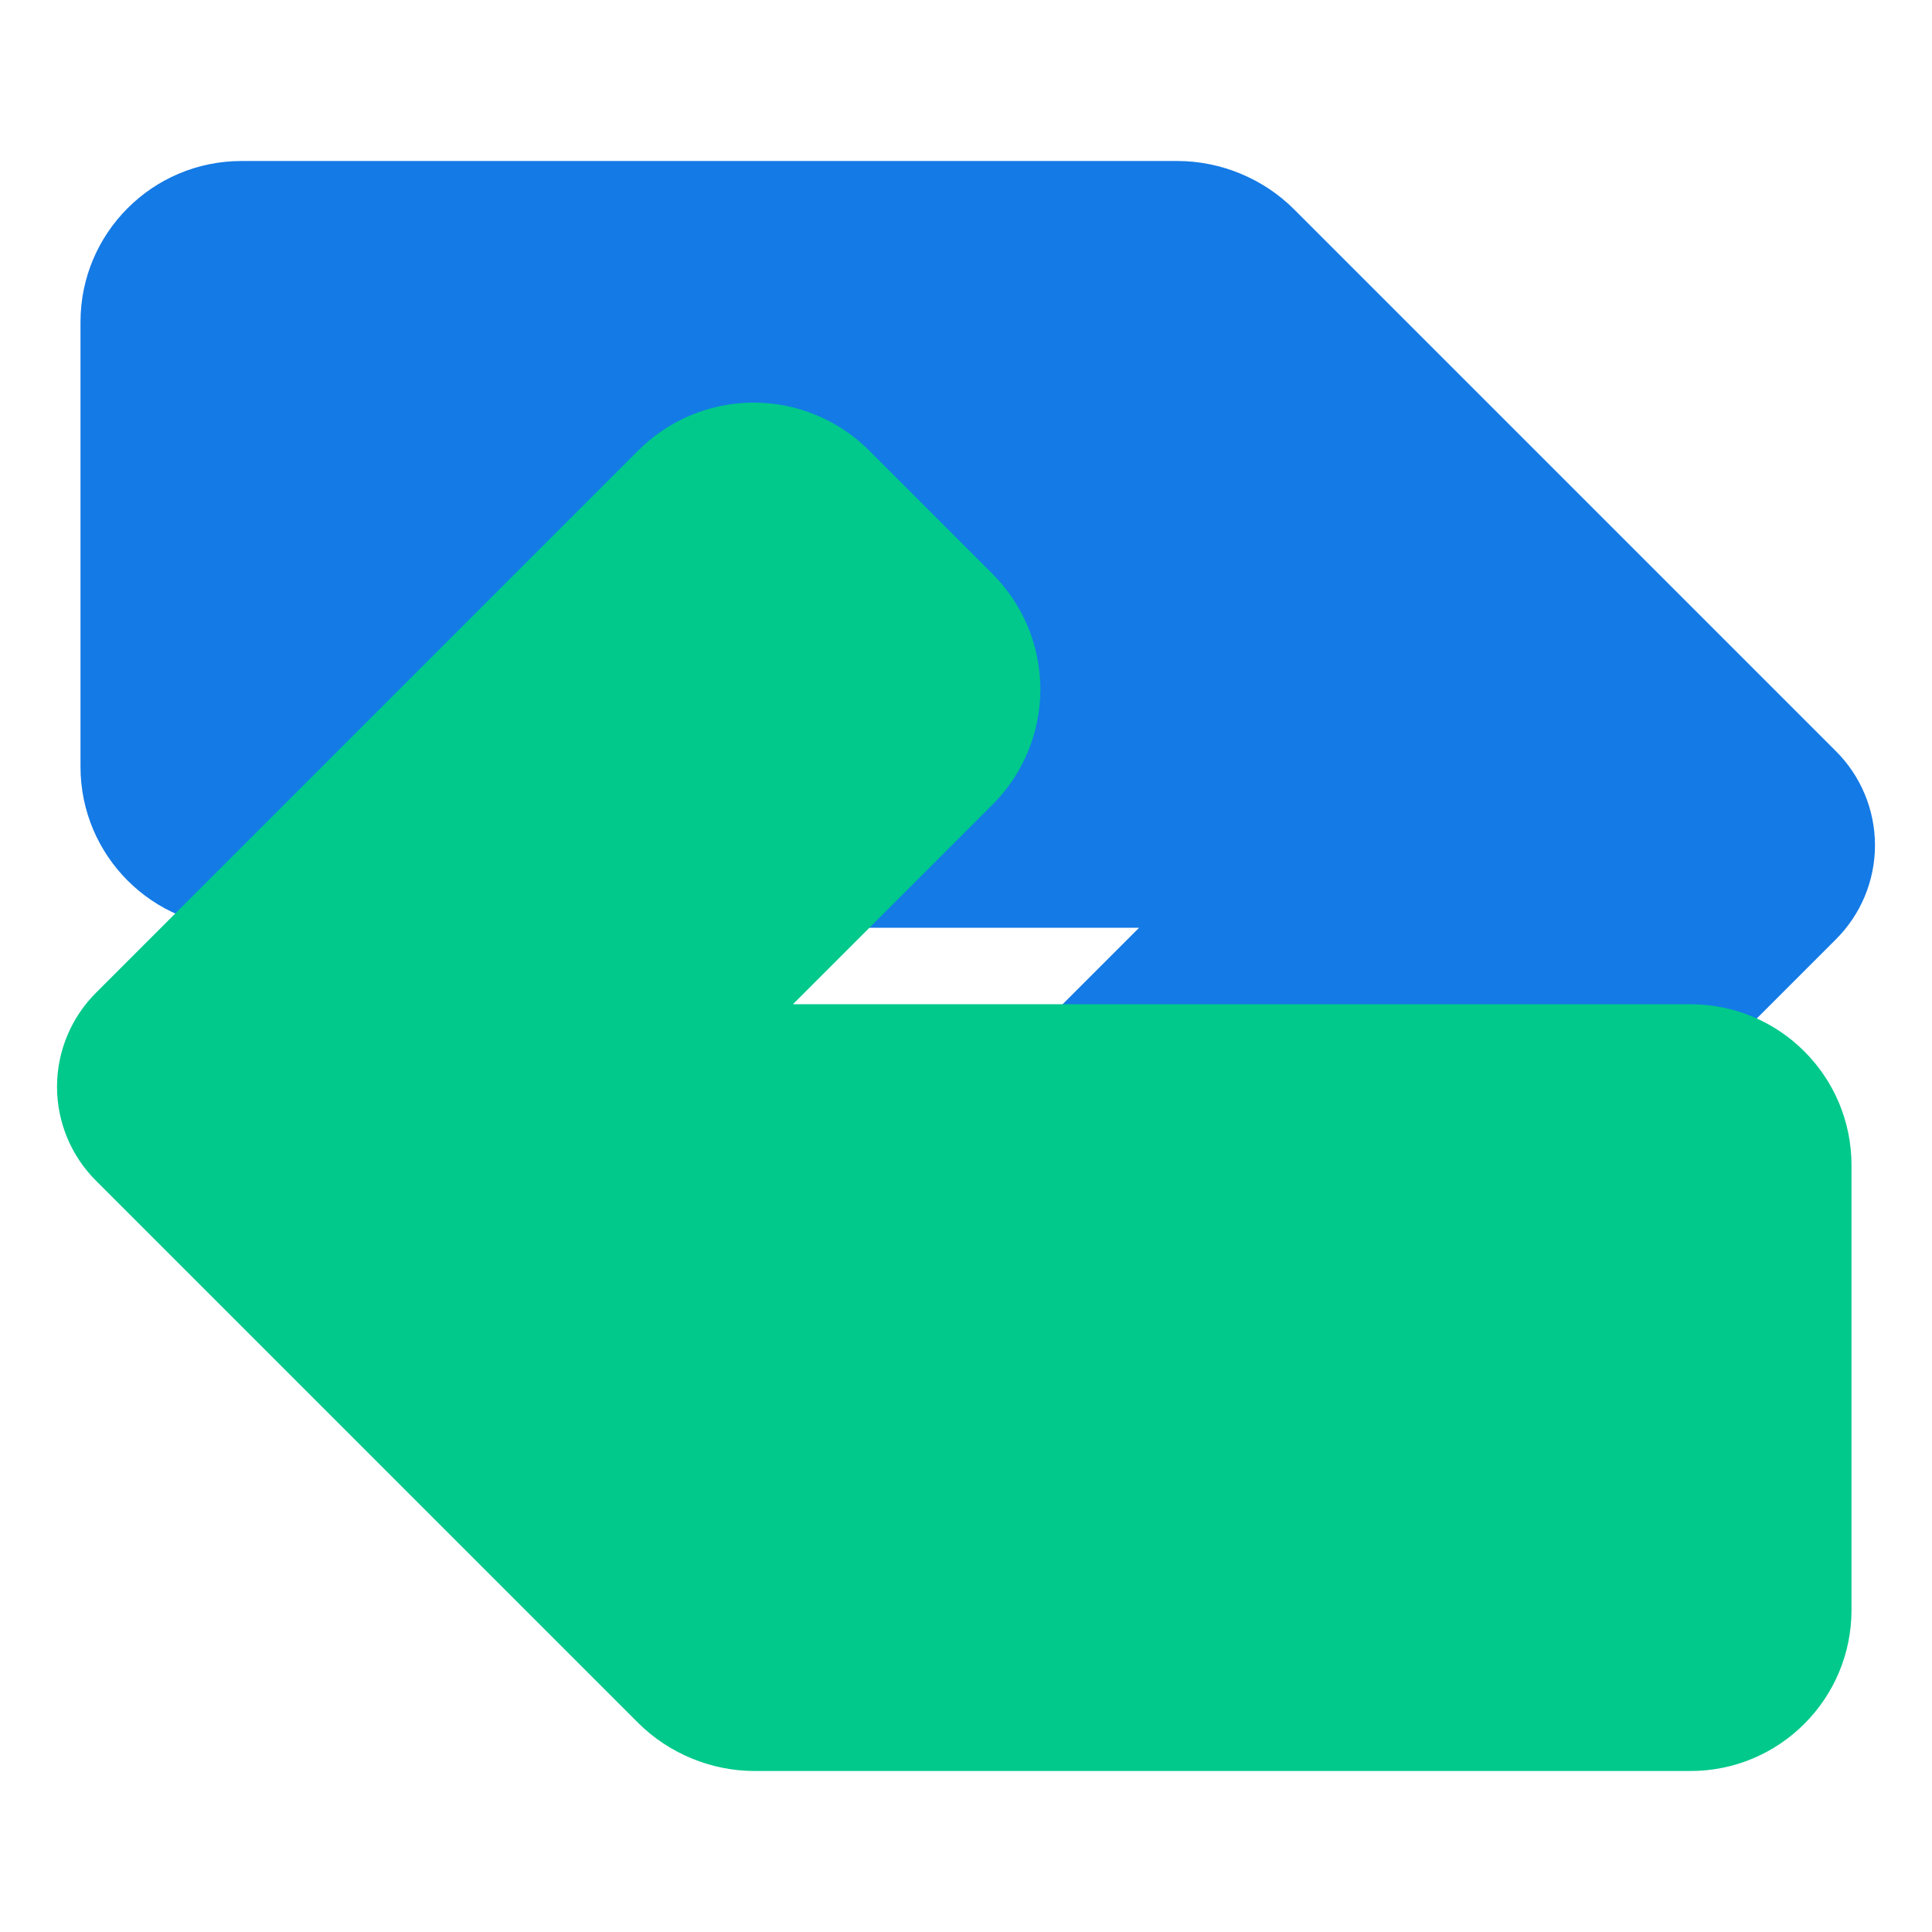
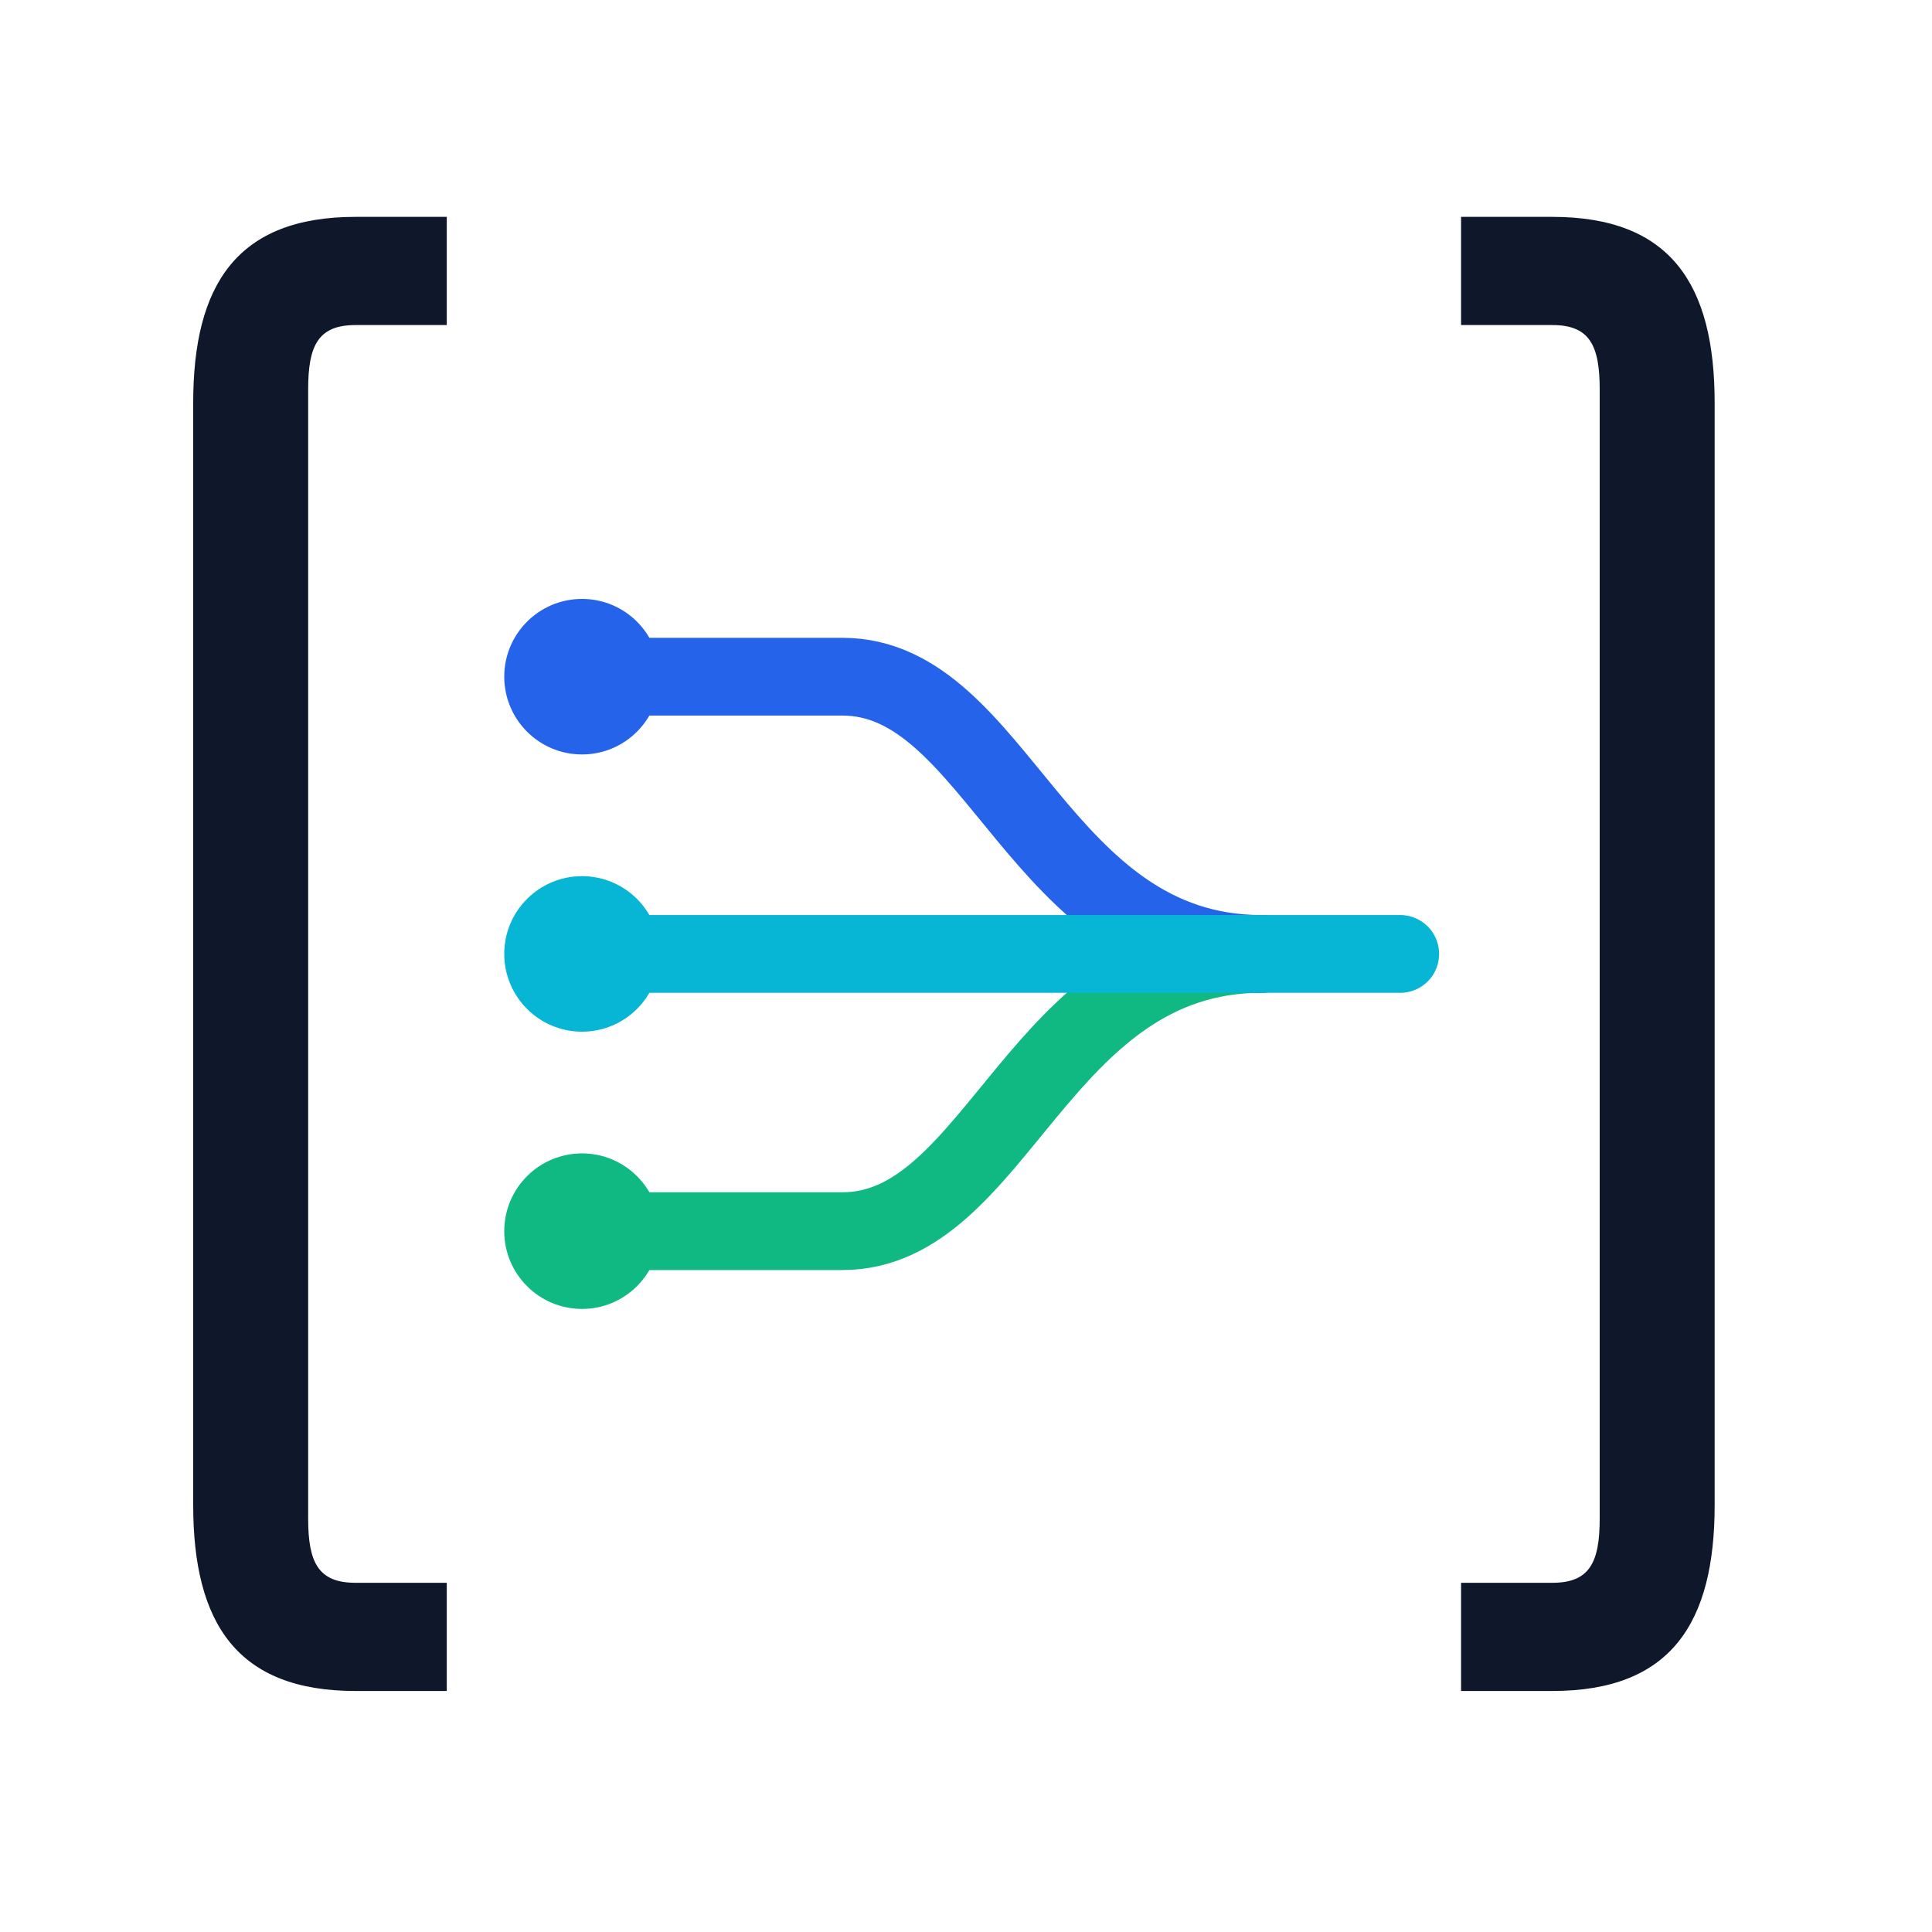
- <svg xmlns="http://www.w3.org/2000/svg" viewBox="0 0 96 96" role="img" aria-labelledby="title desc">
-   <path d="M12 8h46.5c2.2 0 4.3.9 5.8 2.4l26.9 26.9a6.6 6.6 0 0 1 0 9.4L64.3 73.6a8.1 8.1 0 0 1-11.5 0l-6.1-6.1a8.1 8.1 0 0 1 0-11.5l9.9-9.9H12a8 8 0 0 1-8-8V16a8 8 0 0 1 8-8Z" fill="#147AE6" />
-   <path d="M84 88H37.5c-2.2 0-4.3-.9-5.8-2.4L4.8 58.7a6.6 6.6 0 0 1 0-9.4l26.9-26.9a8.1 8.1 0 0 1 11.5 0l6.1 6.1a8.1 8.1 0 0 1 0 11.5l-9.9 9.9H84a8 8 0 0 1 8 8V80a8 8 0 0 1-8 8Z" fill="#00C98B" />
+ <svg xmlns="http://www.w3.org/2000/svg" width="640" height="640" viewBox="0 0 640 640" role="img" aria-labelledby="title desc">
+   <g transform="translate(-20 -20) scale(1.12)">
+     <g class="wirestead-mark">
+       <path fill="#0F172A" d="M150 82H123C88 82 75 102 75 137V463C75 498 88 518 123 518H150V486H123C112 486 109 480 109 467V133C109 120 112 114 123 114H150Z" />
+       <path fill="#0F172A" d="M150 82H123C88 82 75 102 75 137V463C75 498 88 518 123 518H150V486H123C112 486 109 480 109 467V133C109 120 112 114 123 114H150Z" transform="translate(600 0) scale(-1 1)" />
+       <path d="M190 218H267C313 218 325 300 391 300" stroke="#2563EB" stroke-width="23" stroke-linecap="round" stroke-linejoin="round" fill="none" />
+       <path d="M190 382H267C313 382 325 300 391 300" stroke="#10B981" stroke-width="23" stroke-linecap="round" stroke-linejoin="round" fill="none" />
+       <path d="M190 300H432" stroke="#06B6D4" stroke-width="23" stroke-linecap="round" fill="none" />
+       <circle cx="190" cy="218" r="23" fill="#2563EB" />
+       <circle cx="190" cy="300" r="23" fill="#06B6D4" />
+       <circle cx="190" cy="382" r="23" fill="#10B981" />
+     </g>
+   </g>
</svg>
